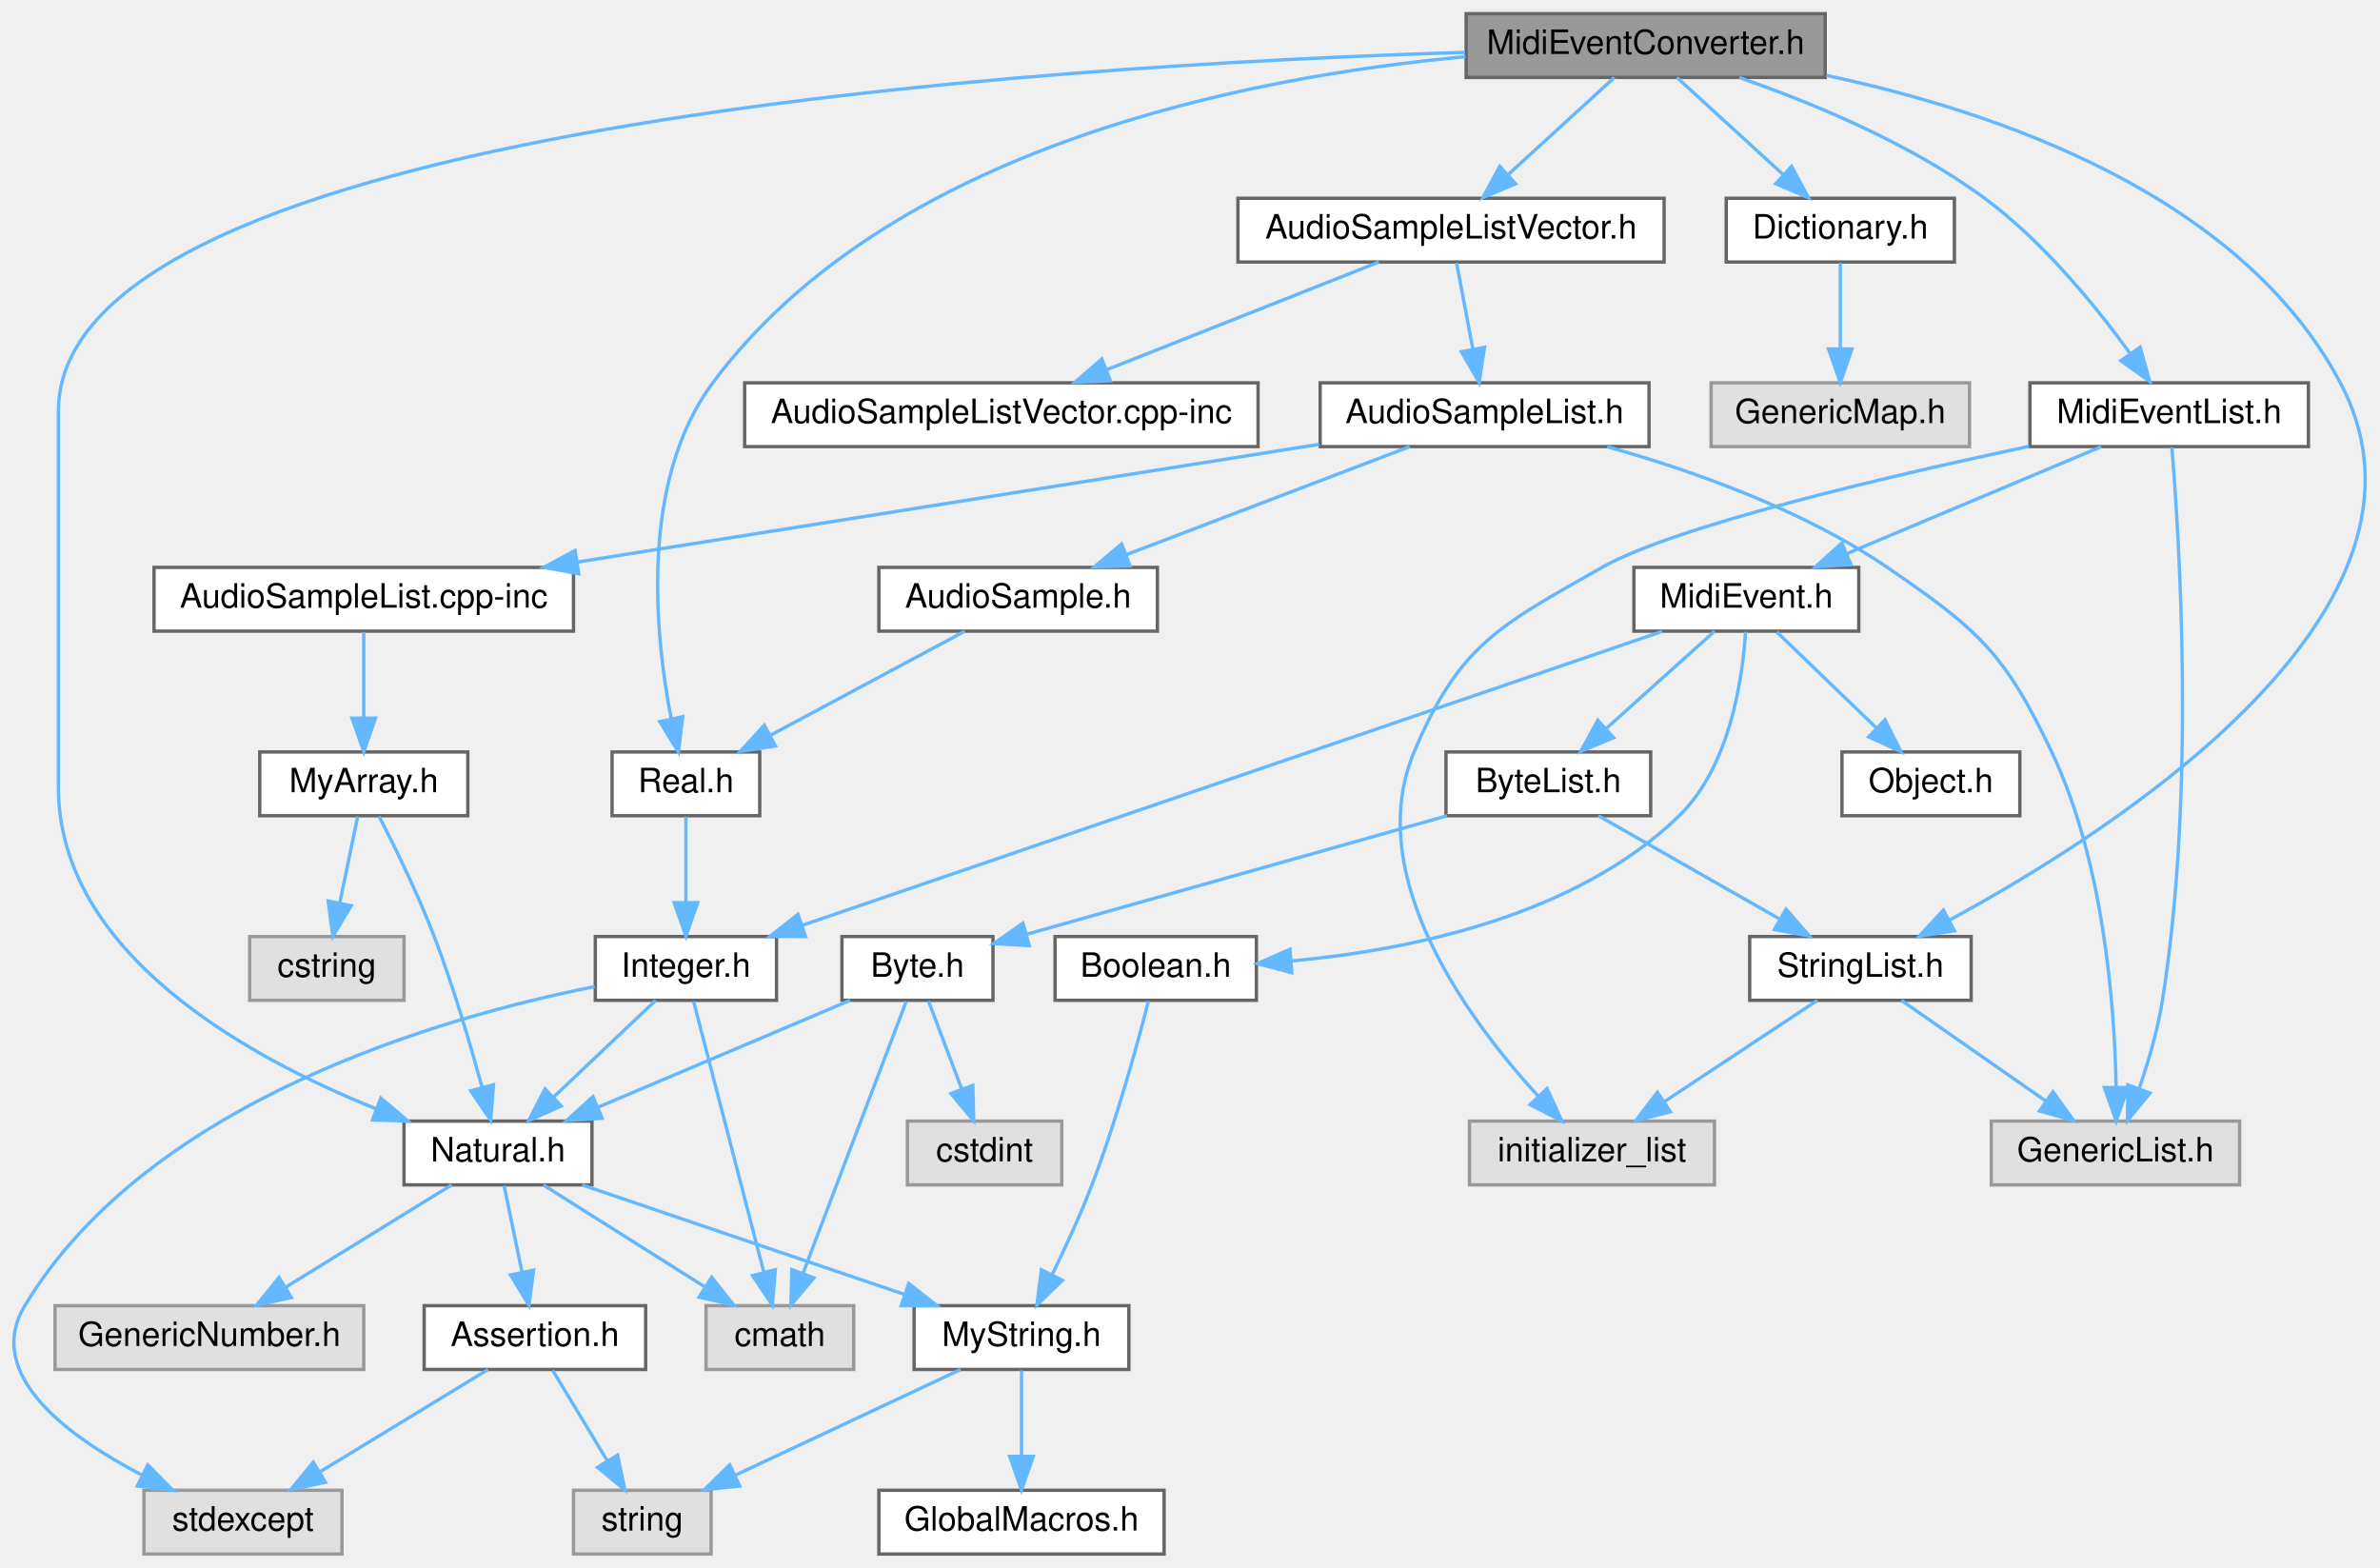
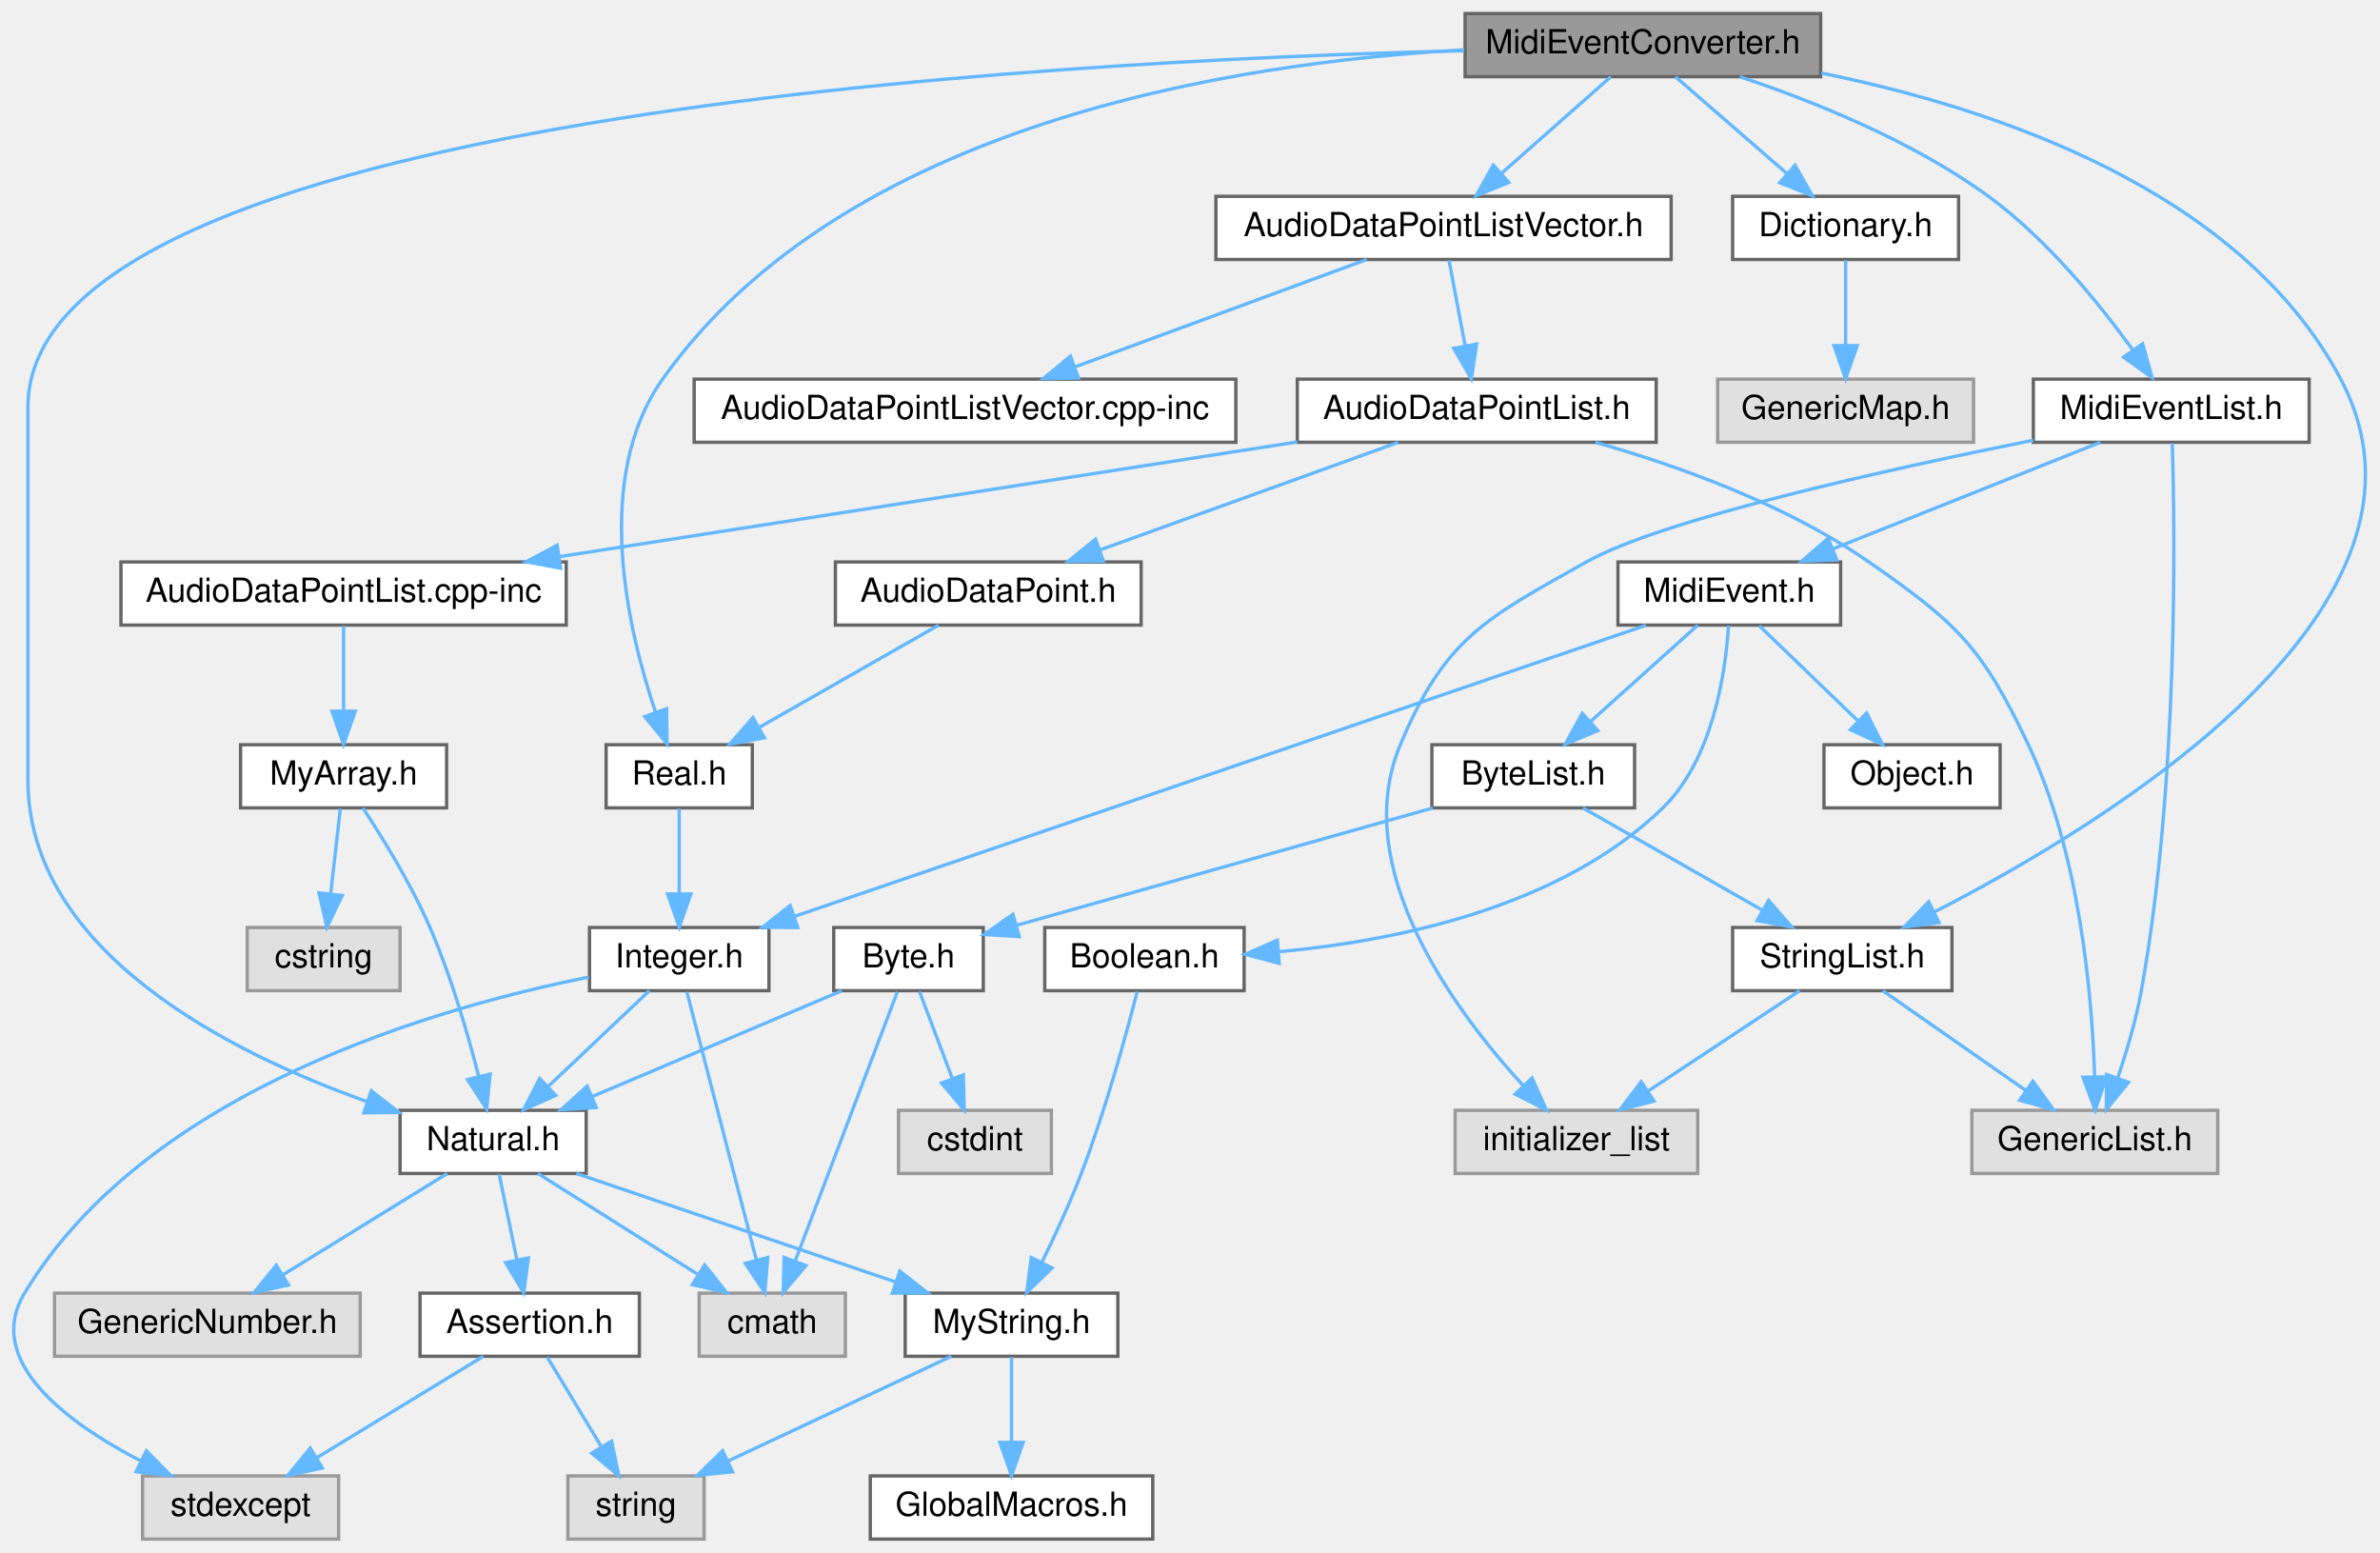
- <svg xmlns="http://www.w3.org/2000/svg" xmlns:xlink="http://www.w3.org/1999/xlink" width="709pt" height="467pt" viewBox="0.00 0.00 709.23 467.00">
+ <svg xmlns="http://www.w3.org/2000/svg" xmlns:xlink="http://www.w3.org/1999/xlink" width="716pt" height="467pt" viewBox="0.00 0.00 716.22 467.00">
  <g id="graph0" class="graph" transform="scale(1 1) rotate(0) translate(4 463)">
    <g id="Node000001" class="node">
      <g id="a_Node000001">
        <a xlink:title="The MidiEventConverter specification defines the handling of MIDI events by feeding them to an underl...">
-           <polygon fill="#999999" stroke="#666666" points="539.9,-459 432.9,-459 432.9,-440 539.9,-440 539.9,-459" />
-           <text text-anchor="middle" x="486.4" y="-447" font-family="Helvetica,sans-Serif" font-size="10.00">MidiEventConverter.h</text>
+           <polygon fill="#999999" stroke="#666666" points="543.9,-459 436.9,-459 436.9,-440 543.9,-440 543.9,-459" />
+           <text text-anchor="middle" x="490.4" y="-447" font-family="Helvetica,sans-Serif" font-size="10.00">MidiEventConverter.h</text>
        </a>
      </g>
    </g>
    <g id="Node000002" class="node">
      <g id="a_Node000002">
-         <a xlink:href="_audio_sample_list_vector_8h.html" target="_top" xlink:title="The AudioSampleListVector specification defines the communication buffer structure for the block proc...">
-           <polygon fill="white" stroke="#666666" points="491.9,-404 364.9,-404 364.9,-385 491.9,-385 491.9,-404" />
-           <text text-anchor="middle" x="428.4" y="-392" font-family="Helvetica,sans-Serif" font-size="10.00">AudioSampleListVector.h</text>
+         <a xlink:href="_audio_data_point_list_vector_8h.html" target="_top" xlink:title="The AudioDataPointListVector specification defines the communication buffer structure for the block p...">
+           <polygon fill="white" stroke="#666666" points="498.9,-404 361.9,-404 361.9,-385 498.9,-385 498.9,-404" />
+           <text text-anchor="middle" x="430.4" y="-392" font-family="Helvetica,sans-Serif" font-size="10.00">AudioDataPointListVector.h</text>
        </a>
      </g>
    </g>
    <g id="edge1_Node000001_Node000002" class="edge">
      <g id="a_edge1_Node000001_Node000002">
        <a xlink:title=" ">
-           <path fill="none" stroke="#63b8ff" d="M477.08,-439.98C468.59,-432.23 455.84,-420.58 445.52,-411.14" />
-           <polygon fill="#63b8ff" stroke="#63b8ff" points="447.63,-408.33 437.89,-404.17 442.91,-413.5 447.63,-408.33" />
+           <path fill="none" stroke="#63b8ff" d="M480.76,-439.98C471.89,-432.15 458.53,-420.34 447.79,-410.86" />
+           <polygon fill="#63b8ff" stroke="#63b8ff" points="450.03,-408.17 440.22,-404.17 445.39,-413.41 450.03,-408.17" />
        </a>
      </g>
    </g>
    <g id="Node000006" class="node">
      <g id="a_Node000006">
        <a xlink:href="_real_8h.html" target="_top" xlink:title="The Real specification defines a value object type for real values.">
          <polygon fill="white" stroke="#666666" points="222.4,-239 178.4,-239 178.4,-220 222.4,-220 222.4,-239" />
          <text text-anchor="middle" x="200.4" y="-227" font-family="Helvetica,sans-Serif" font-size="10.00">Real.h</text>
        </a>
      </g>
    </g>
    <g id="edge25_Node000001_Node000006" class="edge">
      <g id="a_edge25_Node000001_Node000006">
        <a xlink:title=" ">
-           <path fill="none" stroke="#63b8ff" d="M432.69,-446.18C367.83,-440.2 260.91,-419.51 208.4,-349 186.61,-319.74 191.12,-274.33 195.98,-249.07" />
-           <polygon fill="#63b8ff" stroke="#63b8ff" points="199.46,-249.52 198.15,-239.01 192.62,-248.04 199.46,-249.52" />
+           <path fill="none" stroke="#63b8ff" d="M436.63,-448.08C367.55,-444.27 250.04,-426.04 195.4,-349 174.34,-319.3 184.76,-274.09 193.22,-248.97" />
+           <polygon fill="#63b8ff" stroke="#63b8ff" points="196.62,-249.84 196.74,-239.25 190.04,-247.46 196.62,-249.84" />
        </a>
      </g>
    </g>
    <g id="Node000010" class="node">
      <g id="a_Node000010">
        <a xlink:href="_natural_8h.html" target="_top" xlink:title="The Natural specification and body provides a value object type for naturals (positive integers with ...">
          <polygon fill="white" stroke="#666666" points="172.4,-129 116.4,-129 116.4,-110 172.4,-110 172.4,-129" />
          <text text-anchor="middle" x="144.4" y="-117" font-family="Helvetica,sans-Serif" font-size="10.00">Natural.h</text>
        </a>
      </g>
    </g>
    <g id="edge26_Node000001_Node000010" class="edge">
      <g id="a_edge26_Node000001_Node000010">
        <a xlink:title=" ">
-           <path fill="none" stroke="#63b8ff" d="M432.6,-447.48C308.63,-443.68 13.4,-425.68 13.4,-340.5 13.4,-340.5 13.4,-340.5 13.4,-228.5 13.4,-179.18 69.36,-148.2 108.13,-132.65" />
-           <polygon fill="#63b8ff" stroke="#63b8ff" points="109.49,-135.87 117.58,-129.02 106.99,-129.34 109.49,-135.87" />
+           <path fill="none" stroke="#63b8ff" d="M436.53,-447.81C310,-444.74 4.4,-428.23 4.4,-340.5 4.4,-340.5 4.4,-340.5 4.4,-228.5 4.4,-176.78 65.05,-146.36 106.51,-131.6" />
+           <polygon fill="#63b8ff" stroke="#63b8ff" points="107.73,-134.88 116.07,-128.35 105.48,-128.25 107.73,-134.88" />
        </a>
      </g>
    </g>
    <g id="Node000020" class="node">
      <g id="a_Node000020">
        <a xlink:href="_dictionary_8h.html" target="_top" xlink:title="The Dictionary specification defines maps from string keys to string values.">
-           <polygon fill="white" stroke="#666666" points="578.4,-404 510.4,-404 510.4,-385 578.4,-385 578.4,-404" />
-           <text text-anchor="middle" x="544.4" y="-392" font-family="Helvetica,sans-Serif" font-size="10.00">Dictionary.h</text>
+           <polygon fill="white" stroke="#666666" points="585.4,-404 517.4,-404 517.4,-385 585.4,-385 585.4,-404" />
+           <text text-anchor="middle" x="551.4" y="-392" font-family="Helvetica,sans-Serif" font-size="10.00">Dictionary.h</text>
        </a>
      </g>
    </g>
    <g id="edge23_Node000001_Node000020" class="edge">
      <g id="a_edge23_Node000001_Node000020">
        <a xlink:title=" ">
-           <path fill="none" stroke="#63b8ff" d="M495.72,-439.98C504.21,-432.23 516.96,-420.58 527.28,-411.14" />
-           <polygon fill="#63b8ff" stroke="#63b8ff" points="529.89,-413.5 534.91,-404.17 525.17,-408.33 529.89,-413.5" />
+           <path fill="none" stroke="#63b8ff" d="M500.2,-439.98C509.22,-432.15 522.81,-420.34 533.72,-410.86" />
+           <polygon fill="#63b8ff" stroke="#63b8ff" points="536.17,-413.37 541.42,-404.17 531.58,-408.09 536.17,-413.37" />
        </a>
      </g>
    </g>
    <g id="Node000022" class="node">
      <g id="a_Node000022">
        <a xlink:href="_midi_event_list_8h.html" target="_top" xlink:title="The MidiEventList specification defines lists of MIDI events with zero-based arbitrary indexed access...">
-           <polygon fill="white" stroke="#666666" points="683.9,-349 600.9,-349 600.9,-330 683.9,-330 683.9,-349" />
-           <text text-anchor="middle" x="642.4" y="-337" font-family="Helvetica,sans-Serif" font-size="10.00">MidiEventList.h</text>
+           <polygon fill="white" stroke="#666666" points="690.9,-349 607.9,-349 607.9,-330 690.9,-330 690.9,-349" />
+           <text text-anchor="middle" x="649.4" y="-337" font-family="Helvetica,sans-Serif" font-size="10.00">MidiEventList.h</text>
        </a>
      </g>
    </g>
    <g id="edge27_Node000001_Node000022" class="edge">
      <g id="a_edge27_Node000001_Node000022">
        <a xlink:title=" ">
-           <path fill="none" stroke="#63b8ff" d="M514.29,-439.96C535.62,-432.59 565.05,-420.5 587.4,-404 604.92,-391.07 620.71,-371.62 630.83,-357.66" />
-           <polygon fill="#63b8ff" stroke="#63b8ff" points="633.75,-359.59 636.62,-349.4 628.02,-355.58 633.75,-359.59" />
+           <path fill="none" stroke="#63b8ff" d="M519.59,-439.98C541.51,-432.67 571.56,-420.68 594.4,-404 611.99,-391.16 627.77,-371.7 637.87,-357.71" />
+           <polygon fill="#63b8ff" stroke="#63b8ff" points="640.79,-359.63 643.65,-349.43 635.05,-355.62 640.79,-359.63" />
        </a>
      </g>
    </g>
    <g id="Node000029" class="node">
      <g id="a_Node000029">
        <a xlink:href="_string_list_8h.html" target="_top" xlink:title="The StringList specification defines lists of string values with zero-based arbitrary indexed access ...">
          <polygon fill="white" stroke="#666666" points="583.4,-184 517.4,-184 517.4,-165 583.4,-165 583.4,-184" />
          <text text-anchor="middle" x="550.4" y="-172" font-family="Helvetica,sans-Serif" font-size="10.00">StringList.h</text>
        </a>
      </g>
    </g>
    <g id="edge43_Node000001_Node000029" class="edge">
      <g id="a_edge43_Node000001_Node000029">
        <a xlink:title=" ">
-           <path fill="none" stroke="#63b8ff" d="M540.25,-440.6C591.06,-429.84 663.72,-405.02 693.4,-349 729.02,-281.76 627.48,-216.32 577.01,-188.93" />
-           <polygon fill="#63b8ff" stroke="#63b8ff" points="578.41,-185.71 567.94,-184.12 575.13,-191.89 578.41,-185.71" />
+           <path fill="none" stroke="#63b8ff" d="M544.1,-441.08C595.71,-430.65 670.19,-406.04 700.4,-349 736.72,-280.43 630.83,-215.72 578.19,-188.72" />
+           <polygon fill="#63b8ff" stroke="#63b8ff" points="579.53,-185.48 569.02,-184.13 576.4,-191.74 579.53,-185.48" />
        </a>
      </g>
    </g>
    <g id="Node000003" class="node">
      <g id="a_Node000003">
-         <a xlink:href="_audio_sample_list_8h.html" target="_top" xlink:title="The AudioSampleList specification defines lists of audio samples with zero-based arbitrary indexed ac...">
-           <polygon fill="white" stroke="#666666" points="487.4,-349 389.4,-349 389.4,-330 487.4,-330 487.4,-349" />
-           <text text-anchor="middle" x="438.4" y="-337" font-family="Helvetica,sans-Serif" font-size="10.00">AudioSampleList.h</text>
+         <a xlink:href="_audio_data_point_list_8h.html" target="_top" xlink:title="The AudioDataPointList specification defines lists of audio samples with zero-based arbitrary indexed...">
+           <polygon fill="white" stroke="#666666" points="494.4,-349 386.4,-349 386.4,-330 494.4,-330 494.4,-349" />
+           <text text-anchor="middle" x="440.4" y="-337" font-family="Helvetica,sans-Serif" font-size="10.00">AudioDataPointList.h</text>
        </a>
      </g>
    </g>
    <g id="edge2_Node000002_Node000003" class="edge">
      <g id="a_edge2_Node000002_Node000003">
        <a xlink:title=" ">
-           <path fill="none" stroke="#63b8ff" d="M430.05,-384.75C431.36,-377.8 433.24,-367.85 434.89,-359.13" />
-           <polygon fill="#63b8ff" stroke="#63b8ff" points="438.37,-359.56 436.78,-349.09 431.49,-358.27 438.37,-359.56" />
+           <path fill="none" stroke="#63b8ff" d="M432.05,-384.75C433.36,-377.8 435.24,-367.85 436.89,-359.13" />
+           <polygon fill="#63b8ff" stroke="#63b8ff" points="440.37,-359.56 438.78,-349.09 433.49,-358.27 440.37,-359.56" />
        </a>
      </g>
    </g>
    <g id="Node000019" class="node">
      <g id="a_Node000019">
-         <a xlink:href="_audio_sample_list_vector_8cpp-inc.html" target="_top" xlink:title="The AudioSampleListVector body implements the communication buffer structure for the block processing...">
-           <polygon fill="white" stroke="#666666" points="370.9,-349 217.9,-349 217.9,-330 370.9,-330 370.9,-349" />
-           <text text-anchor="middle" x="294.4" y="-337" font-family="Helvetica,sans-Serif" font-size="10.00">AudioSampleListVector.cpp-inc</text>
+         <a xlink:href="_audio_data_point_list_vector_8cpp-inc.html" target="_top" xlink:title="The AudioDataPointListVector body implements the communication buffer structure for the block process...">
+           <polygon fill="white" stroke="#666666" points="367.9,-349 204.9,-349 204.9,-330 367.9,-330 367.9,-349" />
+           <text text-anchor="middle" x="286.4" y="-337" font-family="Helvetica,sans-Serif" font-size="10.00">AudioDataPointListVector.cpp-inc</text>
        </a>
      </g>
    </g>
    <g id="edge22_Node000002_Node000019" class="edge">
      <g id="a_edge22_Node000002_Node000019">
        <a xlink:title=" ">
-           <path fill="none" stroke="#63b8ff" d="M406.87,-384.98C384.93,-376.3 350.66,-362.75 325.71,-352.88" />
-           <polygon fill="#63b8ff" stroke="#63b8ff" points="326.91,-349.59 316.32,-349.17 324.33,-356.1 326.91,-349.59" />
+           <path fill="none" stroke="#63b8ff" d="M407.27,-384.98C383.58,-376.27 346.53,-362.63 319.7,-352.75" />
+           <polygon fill="#63b8ff" stroke="#63b8ff" points="320.55,-349.34 309.96,-349.17 318.13,-355.91 320.55,-349.34" />
        </a>
      </g>
    </g>
    <g id="Node000004" class="node">
      <g id="a_Node000004">
        <a xlink:title=" ">
          <polygon fill="#e0e0e0" stroke="#999999" points="663.4,-129 589.4,-129 589.4,-110 663.4,-110 663.4,-129" />
          <text text-anchor="middle" x="626.4" y="-117" font-family="Helvetica,sans-Serif" font-size="10.00">GenericList.h</text>
        </a>
      </g>
    </g>
    <g id="edge3_Node000003_Node000004" class="edge">
      <g id="a_edge3_Node000003_Node000004">
        <a xlink:title=" ">
-           <path fill="none" stroke="#63b8ff" d="M474.97,-329.95C499.95,-322.95 532.99,-311.35 558.4,-294 585.44,-275.54 593.36,-268.57 607.4,-239 622.92,-206.33 626.13,-163.48 626.59,-139.28" />
-           <polygon fill="#63b8ff" stroke="#63b8ff" points="630.09,-139.03 626.63,-129.02 623.09,-139 630.09,-139.03" />
+           <path fill="none" stroke="#63b8ff" d="M476.15,-329.99C500.76,-322.99 533.4,-311.36 558.4,-294 585.05,-275.5 592.51,-268.32 606.4,-239 621.91,-206.27 625.58,-163.44 626.34,-139.26" />
+           <polygon fill="#63b8ff" stroke="#63b8ff" points="629.84,-139.07 626.52,-129.01 622.84,-138.95 629.84,-139.07" />
        </a>
      </g>
    </g>
    <g id="Node000005" class="node">
      <g id="a_Node000005">
-         <a xlink:href="_audio_sample_8h.html" target="_top" xlink:title="The AudioSample specification and body provides the definition of the audio sample (a real value).">
-           <polygon fill="white" stroke="#666666" points="340.9,-294 257.9,-294 257.9,-275 340.9,-275 340.9,-294" />
-           <text text-anchor="middle" x="299.4" y="-282" font-family="Helvetica,sans-Serif" font-size="10.00">AudioSample.h</text>
+         <a xlink:href="_audio_data_point_8h.html" target="_top" xlink:title="The AudioDataPoint specification and body provides the definition of the audio data point (a real val...">
+           <polygon fill="white" stroke="#666666" points="339.4,-294 247.4,-294 247.4,-275 339.4,-275 339.4,-294" />
+           <text text-anchor="middle" x="293.4" y="-282" font-family="Helvetica,sans-Serif" font-size="10.00">AudioDataPoint.h</text>
        </a>
      </g>
    </g>
    <g id="edge4_Node000003_Node000005" class="edge">
      <g id="a_edge4_Node000003_Node000005">
        <a xlink:title=" ">
-           <path fill="none" stroke="#63b8ff" d="M416.07,-329.98C393.2,-321.27 357.44,-307.63 331.54,-297.75" />
-           <polygon fill="#63b8ff" stroke="#63b8ff" points="332.73,-294.46 322.14,-294.17 330.24,-301 332.73,-294.46" />
+           <path fill="none" stroke="#63b8ff" d="M416.78,-329.98C392.5,-321.23 354.45,-307.51 327.03,-297.62" />
+           <polygon fill="#63b8ff" stroke="#63b8ff" points="328.04,-294.27 317.45,-294.17 325.67,-300.85 328.04,-294.27" />
        </a>
      </g>
    </g>
    <g id="Node000016" class="node">
      <g id="a_Node000016">
-         <a xlink:href="_audio_sample_list_8cpp-inc.html" target="_top" xlink:title="The AudioSampleList body implements a simple list of audio samples (this is the effective code includ...">
-           <polygon fill="white" stroke="#666666" points="166.9,-294 41.9,-294 41.9,-275 166.9,-275 166.9,-294" />
-           <text text-anchor="middle" x="104.4" y="-282" font-family="Helvetica,sans-Serif" font-size="10.00">AudioSampleList.cpp-inc</text>
+         <a xlink:href="_audio_data_point_list_8cpp-inc.html" target="_top" xlink:title="The AudioDataPointList body implements a simple list of audio samples (this is the effective code inc...">
+           <polygon fill="white" stroke="#666666" points="166.4,-294 32.4,-294 32.4,-275 166.4,-275 166.4,-294" />
+           <text text-anchor="middle" x="99.4" y="-282" font-family="Helvetica,sans-Serif" font-size="10.00">AudioDataPointList.cpp-inc</text>
        </a>
      </g>
    </g>
    <g id="edge18_Node000003_Node000016" class="edge">
      <g id="a_edge18_Node000003_Node000016">
        <a xlink:title=" ">
-           <path fill="none" stroke="#63b8ff" d="M389.12,-330.68C330.47,-321.37 232.41,-305.81 168.06,-295.6" />
-           <polygon fill="#63b8ff" stroke="#63b8ff" points="168.46,-292.12 158.04,-294.01 167.37,-299.04 168.46,-292.12" />
+           <path fill="none" stroke="#63b8ff" d="M386.37,-330.1C326.12,-320.74 228.69,-305.6 164.34,-295.59" />
+           <polygon fill="#63b8ff" stroke="#63b8ff" points="164.73,-292.11 154.31,-294.03 163.65,-299.03 164.73,-292.11" />
        </a>
      </g>
    </g>
    <g id="edge5_Node000005_Node000006" class="edge">
      <g id="a_edge5_Node000005_Node000006">
        <a xlink:title=" ">
-           <path fill="none" stroke="#63b8ff" d="M283.5,-274.98C267.86,-266.61 243.75,-253.7 225.52,-243.95" />
-           <polygon fill="#63b8ff" stroke="#63b8ff" points="227.07,-240.8 216.6,-239.17 223.76,-246.98 227.07,-240.8" />
+           <path fill="none" stroke="#63b8ff" d="M278.46,-274.98C263.9,-266.69 241.53,-253.94 224.47,-244.22" />
+           <polygon fill="#63b8ff" stroke="#63b8ff" points="226.04,-241.08 215.62,-239.17 222.57,-247.16 226.04,-241.08" />
        </a>
      </g>
    </g>
    <g id="Node000007" class="node">
      <g id="a_Node000007">
        <a xlink:href="_integer_8h.html" target="_top" xlink:title="The Integer specification and body provides a value object type for ints.">
          <polygon fill="white" stroke="#666666" points="227.4,-184 173.4,-184 173.4,-165 227.4,-165 227.4,-184" />
          <text text-anchor="middle" x="200.4" y="-172" font-family="Helvetica,sans-Serif" font-size="10.00">Integer.h</text>
        </a>
      </g>
    </g>
    <g id="edge6_Node000006_Node000007" class="edge">
      <g id="a_edge6_Node000006_Node000007">
        <a xlink:title=" ">
          <path fill="none" stroke="#63b8ff" d="M200.4,-219.75C200.4,-212.8 200.4,-202.85 200.4,-194.13" />
          <polygon fill="#63b8ff" stroke="#63b8ff" points="203.9,-194.09 200.4,-184.09 196.9,-194.09 203.9,-194.09" />
        </a>
      </g>
    </g>
    <g id="Node000008" class="node">
      <g id="a_Node000008">
        <a xlink:title=" ">
          <polygon fill="#e0e0e0" stroke="#999999" points="250.4,-74 206.4,-74 206.4,-55 250.4,-55 250.4,-74" />
          <text text-anchor="middle" x="228.4" y="-62" font-family="Helvetica,sans-Serif" font-size="10.00">cmath</text>
        </a>
      </g>
    </g>
    <g id="edge7_Node000007_Node000008" class="edge">
      <g id="a_edge7_Node000007_Node000008">
        <a xlink:title=" ">
          <path fill="none" stroke="#63b8ff" d="M202.69,-164.66C207.25,-147.09 217.53,-107.45 223.62,-83.95" />
          <polygon fill="#63b8ff" stroke="#63b8ff" points="227.04,-84.72 226.16,-74.16 220.26,-82.96 227.04,-84.72" />
        </a>
      </g>
    </g>
    <g id="Node000009" class="node">
      <g id="a_Node000009">
        <a xlink:title=" ">
          <polygon fill="#e0e0e0" stroke="#999999" points="97.9,-19 38.9,-19 38.9,0 97.9,0 97.9,-19" />
          <text text-anchor="middle" x="68.4" y="-7" font-family="Helvetica,sans-Serif" font-size="10.00">stdexcept</text>
        </a>
      </g>
    </g>
    <g id="edge8_Node000007_Node000009" class="edge">
      <g id="a_edge8_Node000007_Node000009">
        <a xlink:title=" ">
          <path fill="none" stroke="#63b8ff" d="M173.24,-169.09C128.45,-160.18 40.37,-135.38 3.4,-74 -8.9,-53.57 15.99,-35.13 38.44,-23.45" />
          <polygon fill="#63b8ff" stroke="#63b8ff" points="40.04,-26.56 47.48,-19.02 36.96,-20.28 40.04,-26.56" />
        </a>
      </g>
    </g>
    <g id="edge9_Node000007_Node000010" class="edge">
      <g id="a_edge9_Node000007_Node000010">
        <a xlink:title=" ">
          <path fill="none" stroke="#63b8ff" d="M191.4,-164.98C183.21,-157.23 170.9,-145.58 160.93,-136.14" />
          <polygon fill="#63b8ff" stroke="#63b8ff" points="163.23,-133.5 153.56,-129.17 158.42,-138.59 163.23,-133.5" />
        </a>
      </g>
    </g>
    <g id="edge10_Node000010_Node000008" class="edge">
      <g id="a_edge10_Node000010_Node000008">
        <a xlink:title=" ">
          <path fill="none" stroke="#63b8ff" d="M157.9,-109.98C170.8,-101.84 190.5,-89.41 205.8,-79.76" />
          <polygon fill="#63b8ff" stroke="#63b8ff" points="208.07,-82.47 214.66,-74.17 204.33,-76.55 208.07,-82.47" />
        </a>
      </g>
    </g>
    <g id="Node000011" class="node">
      <g id="a_Node000011">
        <a xlink:href="_assertion_8h.html" target="_top" xlink:title="The Assertion specification defines macros for pre- and postconditions in functions or methods.">
          <polygon fill="white" stroke="#666666" points="188.4,-74 122.4,-74 122.4,-55 188.4,-55 188.4,-74" />
          <text text-anchor="middle" x="155.4" y="-62" font-family="Helvetica,sans-Serif" font-size="10.00">Assertion.h</text>
        </a>
      </g>
    </g>
    <g id="edge11_Node000010_Node000011" class="edge">
      <g id="a_edge11_Node000010_Node000011">
        <a xlink:title=" ">
          <path fill="none" stroke="#63b8ff" d="M146.22,-109.75C147.66,-102.8 149.73,-92.85 151.53,-84.13" />
          <polygon fill="#63b8ff" stroke="#63b8ff" points="155.01,-84.59 153.62,-74.09 148.16,-83.17 155.01,-84.59" />
        </a>
      </g>
    </g>
    <g id="Node000013" class="node">
      <g id="a_Node000013">
        <a xlink:title=" ">
          <polygon fill="#e0e0e0" stroke="#999999" points="104.4,-74 12.4,-74 12.4,-55 104.4,-55 104.4,-74" />
          <text text-anchor="middle" x="58.4" y="-62" font-family="Helvetica,sans-Serif" font-size="10.00">GenericNumber.h</text>
        </a>
      </g>
    </g>
    <g id="edge14_Node000010_Node000013" class="edge">
      <g id="a_edge14_Node000010_Node000013">
        <a xlink:title=" ">
          <path fill="none" stroke="#63b8ff" d="M130.58,-109.98C117.25,-101.77 96.82,-89.18 81.1,-79.49" />
          <polygon fill="#63b8ff" stroke="#63b8ff" points="82.82,-76.44 72.47,-74.17 79.15,-82.4 82.82,-76.44" />
        </a>
      </g>
    </g>
    <g id="Node000014" class="node">
      <g id="a_Node000014">
        <a xlink:href="_my_string_8h.html" target="_top" xlink:title="The String specification defines a standard string type.">
          <polygon fill="white" stroke="#666666" points="332.4,-74 268.4,-74 268.4,-55 332.4,-55 332.4,-74" />
          <text text-anchor="middle" x="300.4" y="-62" font-family="Helvetica,sans-Serif" font-size="10.00">MyString.h</text>
        </a>
      </g>
    </g>
    <g id="edge15_Node000010_Node000014" class="edge">
      <g id="a_edge15_Node000010_Node000014">
        <a xlink:title=" ">
          <path fill="none" stroke="#63b8ff" d="M169.47,-109.98C195.43,-101.16 236.21,-87.31 265.36,-77.41" />
          <polygon fill="#63b8ff" stroke="#63b8ff" points="266.8,-80.61 275.14,-74.08 264.55,-73.99 266.8,-80.61" />
        </a>
      </g>
    </g>
    <g id="edge12_Node000011_Node000009" class="edge">
      <g id="a_edge12_Node000011_Node000009">
        <a xlink:title=" ">
          <path fill="none" stroke="#63b8ff" d="M141.42,-54.98C127.93,-46.77 107.27,-34.18 91.36,-24.49" />
          <polygon fill="#63b8ff" stroke="#63b8ff" points="92.99,-21.38 82.63,-19.17 89.35,-27.36 92.99,-21.38" />
        </a>
      </g>
    </g>
    <g id="Node000012" class="node">
      <g id="a_Node000012">
        <a xlink:title=" ">
          <polygon fill="#e0e0e0" stroke="#999999" points="207.9,-19 166.9,-19 166.9,0 207.9,0 207.9,-19" />
          <text text-anchor="middle" x="187.4" y="-7" font-family="Helvetica,sans-Serif" font-size="10.00">string</text>
        </a>
      </g>
    </g>
    <g id="edge13_Node000011_Node000012" class="edge">
      <g id="a_edge13_Node000011_Node000012">
        <a xlink:title=" ">
          <path fill="none" stroke="#63b8ff" d="M160.69,-54.75C165.11,-47.42 171.56,-36.73 177.02,-27.7" />
          <polygon fill="#63b8ff" stroke="#63b8ff" points="180.04,-29.46 182.22,-19.09 174.05,-25.84 180.04,-29.46" />
        </a>
      </g>
    </g>
    <g id="edge16_Node000014_Node000012" class="edge">
      <g id="a_edge16_Node000014_Node000012">
        <a xlink:title=" ">
          <path fill="none" stroke="#63b8ff" d="M282.25,-54.98C264.15,-46.5 236.12,-33.35 215.21,-23.54" />
          <polygon fill="#63b8ff" stroke="#63b8ff" points="216.43,-20.25 205.89,-19.17 213.45,-26.59 216.43,-20.25" />
        </a>
      </g>
    </g>
    <g id="Node000015" class="node">
      <g id="a_Node000015">
        <a xlink:href="_global_macros_8h.html" target="_top" xlink:title="The GlobalMacros specification defines simple macros (e.g. for parameter modes).">
          <polygon fill="white" stroke="#666666" points="342.9,-19 257.9,-19 257.9,0 342.9,0 342.9,-19" />
          <text text-anchor="middle" x="300.4" y="-7" font-family="Helvetica,sans-Serif" font-size="10.00">GlobalMacros.h</text>
        </a>
      </g>
    </g>
    <g id="edge17_Node000014_Node000015" class="edge">
      <g id="a_edge17_Node000014_Node000015">
        <a xlink:title=" ">
          <path fill="none" stroke="#63b8ff" d="M300.4,-54.75C300.4,-47.8 300.4,-37.85 300.4,-29.13" />
          <polygon fill="#63b8ff" stroke="#63b8ff" points="303.9,-29.09 300.4,-19.09 296.9,-29.09 303.9,-29.09" />
        </a>
      </g>
    </g>
    <g id="Node000017" class="node">
      <g id="a_Node000017">
        <a xlink:href="_my_array_8h.html" target="_top" xlink:title="The MyArray specification and body defines a generic array type for stack allocated arrays represente...">
-           <polygon fill="white" stroke="#666666" points="135.4,-239 73.4,-239 73.4,-220 135.4,-220 135.4,-239" />
-           <text text-anchor="middle" x="104.4" y="-227" font-family="Helvetica,sans-Serif" font-size="10.00">MyArray.h</text>
+           <polygon fill="white" stroke="#666666" points="130.4,-239 68.4,-239 68.4,-220 130.4,-220 130.4,-239" />
+           <text text-anchor="middle" x="99.4" y="-227" font-family="Helvetica,sans-Serif" font-size="10.00">MyArray.h</text>
        </a>
      </g>
    </g>
    <g id="edge19_Node000016_Node000017" class="edge">
      <g id="a_edge19_Node000016_Node000017">
        <a xlink:title=" ">
-           <path fill="none" stroke="#63b8ff" d="M104.4,-274.75C104.4,-267.8 104.4,-257.85 104.4,-249.13" />
-           <polygon fill="#63b8ff" stroke="#63b8ff" points="107.9,-249.09 104.4,-239.09 100.9,-249.09 107.9,-249.09" />
+           <path fill="none" stroke="#63b8ff" d="M99.4,-274.75C99.4,-267.8 99.4,-257.85 99.4,-249.13" />
+           <polygon fill="#63b8ff" stroke="#63b8ff" points="102.9,-249.09 99.4,-239.09 95.9,-249.09 102.9,-249.09" />
        </a>
      </g>
    </g>
    <g id="edge21_Node000017_Node000010" class="edge">
      <g id="a_edge21_Node000017_Node000010">
        <a xlink:title=" ">
-           <path fill="none" stroke="#63b8ff" d="M108.98,-219.8C113.53,-210.96 120.51,-196.76 125.4,-184 131.07,-169.21 136.14,-151.96 139.61,-139.18" />
-           <polygon fill="#63b8ff" stroke="#63b8ff" points="143.06,-139.83 142.23,-129.27 136.29,-138.04 143.06,-139.83" />
+           <path fill="none" stroke="#63b8ff" d="M105.22,-219.96C110.97,-211.23 119.7,-197.13 125.4,-184 131.71,-169.47 136.73,-152.2 140.02,-139.34" />
+           <polygon fill="#63b8ff" stroke="#63b8ff" points="143.49,-139.91 142.46,-129.36 136.69,-138.25 143.49,-139.91" />
        </a>
      </g>
    </g>
    <g id="Node000018" class="node">
      <g id="a_Node000018">
        <a xlink:title=" ">
          <polygon fill="#e0e0e0" stroke="#999999" points="116.4,-184 70.4,-184 70.4,-165 116.4,-165 116.4,-184" />
          <text text-anchor="middle" x="93.4" y="-172" font-family="Helvetica,sans-Serif" font-size="10.00">cstring</text>
        </a>
      </g>
    </g>
    <g id="edge20_Node000017_Node000018" class="edge">
      <g id="a_edge20_Node000017_Node000018">
        <a xlink:title=" ">
-           <path fill="none" stroke="#63b8ff" d="M102.59,-219.75C101.14,-212.8 99.08,-202.85 97.27,-194.13" />
-           <polygon fill="#63b8ff" stroke="#63b8ff" points="100.64,-193.17 95.18,-184.09 93.79,-194.59 100.64,-193.17" />
+           <path fill="none" stroke="#63b8ff" d="M98.41,-219.75C97.62,-212.8 96.5,-202.85 95.51,-194.13" />
+           <polygon fill="#63b8ff" stroke="#63b8ff" points="98.98,-193.63 94.37,-184.09 92.02,-194.42 98.98,-193.63" />
        </a>
      </g>
    </g>
    <g id="Node000021" class="node">
      <g id="a_Node000021">
        <a xlink:title=" ">
-           <polygon fill="#e0e0e0" stroke="#999999" points="582.9,-349 505.9,-349 505.9,-330 582.9,-330 582.9,-349" />
-           <text text-anchor="middle" x="544.4" y="-337" font-family="Helvetica,sans-Serif" font-size="10.00">GenericMap.h</text>
+           <polygon fill="#e0e0e0" stroke="#999999" points="589.9,-349 512.9,-349 512.9,-330 589.9,-330 589.9,-349" />
+           <text text-anchor="middle" x="551.4" y="-337" font-family="Helvetica,sans-Serif" font-size="10.00">GenericMap.h</text>
        </a>
      </g>
    </g>
    <g id="edge24_Node000020_Node000021" class="edge">
      <g id="a_edge24_Node000020_Node000021">
        <a xlink:title=" ">
-           <path fill="none" stroke="#63b8ff" d="M544.4,-384.75C544.4,-377.8 544.4,-367.85 544.4,-359.13" />
-           <polygon fill="#63b8ff" stroke="#63b8ff" points="547.9,-359.09 544.4,-349.09 540.9,-359.09 547.9,-359.09" />
+           <path fill="none" stroke="#63b8ff" d="M551.4,-384.75C551.4,-377.8 551.4,-367.85 551.4,-359.13" />
+           <polygon fill="#63b8ff" stroke="#63b8ff" points="554.9,-359.09 551.4,-349.09 547.9,-359.09 554.9,-359.09" />
        </a>
      </g>
    </g>
    <g id="edge29_Node000022_Node000004" class="edge">
      <g id="a_edge29_Node000022_Node000004">
        <a xlink:title=" ">
-           <path fill="none" stroke="#63b8ff" d="M643.2,-329.76C645.33,-304.2 650.37,-227.47 640.4,-165 639,-156.2 636.22,-146.75 633.5,-138.83" />
-           <polygon fill="#63b8ff" stroke="#63b8ff" points="636.69,-137.37 629.97,-129.18 630.12,-139.78 636.69,-137.37" />
+           <path fill="none" stroke="#63b8ff" d="M649.72,-329.75C650.5,-304.15 651.64,-227.34 640.4,-165 638.82,-156.23 636.01,-146.78 633.33,-138.86" />
+           <polygon fill="#63b8ff" stroke="#63b8ff" points="636.53,-137.43 629.86,-129.2 629.94,-139.79 636.53,-137.43" />
        </a>
      </g>
    </g>
    <g id="Node000023" class="node">
      <g id="a_Node000023">
        <a xlink:title=" ">
          <polygon fill="#e0e0e0" stroke="#999999" points="506.9,-129 433.9,-129 433.9,-110 506.9,-110 506.9,-129" />
          <text text-anchor="middle" x="470.4" y="-117" font-family="Helvetica,sans-Serif" font-size="10.00">initializer_list</text>
        </a>
      </g>
    </g>
    <g id="edge28_Node000022_Node000023" class="edge">
      <g id="a_edge28_Node000022_Node000023">
        <a xlink:title=" ">
-           <path fill="none" stroke="#63b8ff" d="M600.6,-330.07C557.92,-321.01 494.96,-306.26 473.4,-294 443.07,-276.76 430.9,-271.17 417.4,-239 401.87,-201.98 433.61,-159.11 454.36,-136.45" />
+           <path fill="none" stroke="#63b8ff" d="M607.89,-330.62C563.44,-321.72 496.21,-306.82 473.4,-294 442.99,-276.91 430.9,-271.17 417.4,-239 401.87,-201.98 433.61,-159.11 454.36,-136.45" />
          <polygon fill="#63b8ff" stroke="#63b8ff" points="457.03,-138.72 461.4,-129.06 451.97,-133.89 457.03,-138.72" />
        </a>
      </g>
    </g>
    <g id="Node000024" class="node">
      <g id="a_Node000024">
        <a xlink:href="_midi_event_8h.html" target="_top" xlink:title="The MidiEvent specification defines a single MIDI event and the MIDI event kind enumeration.">
          <polygon fill="white" stroke="#666666" points="549.9,-294 482.9,-294 482.9,-275 549.9,-275 549.9,-294" />
          <text text-anchor="middle" x="516.4" y="-282" font-family="Helvetica,sans-Serif" font-size="10.00">MidiEvent.h</text>
        </a>
      </g>
    </g>
    <g id="edge30_Node000022_Node000024" class="edge">
      <g id="a_edge30_Node000022_Node000024">
        <a xlink:title=" ">
-           <path fill="none" stroke="#63b8ff" d="M622.16,-329.98C601.71,-321.38 569.87,-307.99 546.47,-298.15" />
-           <polygon fill="#63b8ff" stroke="#63b8ff" points="547.59,-294.82 537.01,-294.17 544.87,-301.27 547.59,-294.82" />
+           <path fill="none" stroke="#63b8ff" d="M628.03,-329.98C606.25,-321.3 572.24,-307.75 547.48,-297.88" />
+           <polygon fill="#63b8ff" stroke="#63b8ff" points="548.74,-294.62 538.16,-294.17 546.15,-301.12 548.74,-294.62" />
        </a>
      </g>
    </g>
    <g id="edge33_Node000024_Node000007" class="edge">
      <g id="a_edge33_Node000024_Node000007">
        <a xlink:title=" ">
          <path fill="none" stroke="#63b8ff" d="M491.34,-274.94C435.22,-255.76 299.35,-209.32 235.13,-187.37" />
          <polygon fill="#63b8ff" stroke="#63b8ff" points="236.06,-183.99 225.46,-184.07 233.79,-190.61 236.06,-183.99" />
        </a>
      </g>
    </g>
    <g id="Node000025" class="node">
      <g id="a_Node000025">
        <a xlink:href="_boolean_8h.html" target="_top" xlink:title="The Boolean specification and body provides a value object type for boolean values.">
          <polygon fill="white" stroke="#666666" points="370.4,-184 310.4,-184 310.4,-165 370.4,-165 370.4,-184" />
          <text text-anchor="middle" x="340.4" y="-172" font-family="Helvetica,sans-Serif" font-size="10.00">Boolean.h</text>
        </a>
      </g>
    </g>
    <g id="edge31_Node000024_Node000025" class="edge">
      <g id="a_edge31_Node000024_Node000025">
        <a xlink:title=" ">
          <path fill="none" stroke="#63b8ff" d="M516.16,-274.78C515.31,-261.15 511.64,-234.83 496.4,-220 465.58,-190.01 416.02,-179.96 381.05,-176.74" />
          <polygon fill="#63b8ff" stroke="#63b8ff" points="380.94,-173.22 370.7,-175.94 380.4,-180.2 380.94,-173.22" />
        </a>
      </g>
    </g>
    <g id="Node000026" class="node">
      <g id="a_Node000026">
        <a xlink:href="_byte_list_8h.html" target="_top" xlink:title="The ByteList specification defines lists of byte values with zero-based arbitrary indexed access to p...">
          <polygon fill="white" stroke="#666666" points="487.9,-239 426.9,-239 426.9,-220 487.9,-220 487.9,-239" />
          <text text-anchor="middle" x="457.4" y="-227" font-family="Helvetica,sans-Serif" font-size="10.00">ByteList.h</text>
        </a>
      </g>
    </g>
    <g id="edge34_Node000024_Node000026" class="edge">
      <g id="a_edge34_Node000024_Node000026">
        <a xlink:title=" ">
          <path fill="none" stroke="#63b8ff" d="M506.92,-274.98C498.2,-267.15 485.06,-255.34 474.5,-245.86" />
          <polygon fill="#63b8ff" stroke="#63b8ff" points="476.83,-243.25 467.05,-239.17 472.15,-248.46 476.83,-243.25" />
        </a>
      </g>
    </g>
    <g id="Node000030" class="node">
      <g id="a_Node000030">
        <a xlink:href="_object_8h.html" target="_top" xlink:title="The Object specification and body provides the root object type.">
          <polygon fill="white" stroke="#666666" points="597.9,-239 544.9,-239 544.9,-220 597.9,-220 597.9,-239" />
          <text text-anchor="middle" x="571.4" y="-227" font-family="Helvetica,sans-Serif" font-size="10.00">Object.h</text>
        </a>
      </g>
    </g>
    <g id="edge42_Node000024_Node000030" class="edge">
      <g id="a_edge42_Node000024_Node000030">
        <a xlink:title=" ">
          <path fill="none" stroke="#63b8ff" d="M525.48,-274.75C533.49,-267.03 545.36,-255.6 555.02,-246.28" />
          <polygon fill="#63b8ff" stroke="#63b8ff" points="557.72,-248.55 562.49,-239.09 552.86,-243.51 557.72,-248.55" />
        </a>
      </g>
    </g>
    <g id="edge32_Node000025_Node000014" class="edge">
      <g id="a_edge32_Node000025_Node000014">
        <a xlink:title=" ">
          <path fill="none" stroke="#63b8ff" d="M338.23,-164.73C335.05,-152.36 328.73,-129.13 321.4,-110 317.96,-101.03 313.49,-91.34 309.56,-83.31" />
          <polygon fill="#63b8ff" stroke="#63b8ff" points="312.6,-81.56 304.98,-74.2 306.34,-84.7 312.6,-81.56" />
        </a>
      </g>
    </g>
    <g id="Node000027" class="node">
      <g id="a_Node000027">
        <a xlink:href="_byte_8h.html" target="_top" xlink:title="The Byte specification and body provides a value object type for byte values.">
          <polygon fill="white" stroke="#666666" points="291.9,-184 246.9,-184 246.9,-165 291.9,-165 291.9,-184" />
          <text text-anchor="middle" x="269.4" y="-172" font-family="Helvetica,sans-Serif" font-size="10.00">Byte.h</text>
        </a>
      </g>
    </g>
    <g id="edge35_Node000026_Node000027" class="edge">
      <g id="a_edge35_Node000026_Node000027">
        <a xlink:title=" ">
          <path fill="none" stroke="#63b8ff" d="M427.2,-219.98C392.9,-210.32 337.16,-194.6 301.93,-184.67" />
          <polygon fill="#63b8ff" stroke="#63b8ff" points="302.72,-181.26 292.14,-181.91 300.82,-187.99 302.72,-181.26" />
        </a>
      </g>
    </g>
    <g id="edge39_Node000026_Node000029" class="edge">
      <g id="a_edge39_Node000026_Node000029">
        <a xlink:title=" ">
          <path fill="none" stroke="#63b8ff" d="M472.34,-219.98C486.9,-211.69 509.27,-198.94 526.34,-189.22" />
          <polygon fill="#63b8ff" stroke="#63b8ff" points="528.23,-192.16 535.19,-184.17 524.77,-186.08 528.23,-192.16" />
        </a>
      </g>
    </g>
    <g id="edge36_Node000027_Node000008" class="edge">
      <g id="a_edge36_Node000027_Node000008">
        <a xlink:title=" ">
          <path fill="none" stroke="#63b8ff" d="M266.05,-164.66C259.35,-147.01 244.19,-107.09 235.29,-83.64" />
          <polygon fill="#63b8ff" stroke="#63b8ff" points="238.51,-82.27 231.69,-74.16 231.97,-84.75 238.51,-82.27" />
        </a>
      </g>
    </g>
    <g id="edge38_Node000027_Node000010" class="edge">
      <g id="a_edge38_Node000027_Node000010">
        <a xlink:title=" ">
          <path fill="none" stroke="#63b8ff" d="M249.32,-164.98C229.03,-156.38 197.45,-142.99 174.23,-133.15" />
          <polygon fill="#63b8ff" stroke="#63b8ff" points="175.42,-129.85 164.85,-129.17 172.69,-136.3 175.42,-129.85" />
        </a>
      </g>
    </g>
    <g id="Node000028" class="node">
      <g id="a_Node000028">
        <a xlink:title=" ">
          <polygon fill="#e0e0e0" stroke="#999999" points="312.4,-129 266.4,-129 266.4,-110 312.4,-110 312.4,-129" />
          <text text-anchor="middle" x="289.4" y="-117" font-family="Helvetica,sans-Serif" font-size="10.00">cstdint</text>
        </a>
      </g>
    </g>
    <g id="edge37_Node000027_Node000028" class="edge">
      <g id="a_edge37_Node000027_Node000028">
        <a xlink:title=" ">
          <path fill="none" stroke="#63b8ff" d="M272.7,-164.75C275.38,-157.65 279.25,-147.4 282.59,-138.56" />
          <polygon fill="#63b8ff" stroke="#63b8ff" points="285.9,-139.68 286.16,-129.09 279.36,-137.21 285.9,-139.68" />
        </a>
      </g>
    </g>
    <g id="edge41_Node000029_Node000004" class="edge">
      <g id="a_edge41_Node000029_Node000004">
        <a xlink:title=" ">
          <path fill="none" stroke="#63b8ff" d="M562.61,-164.98C574.18,-156.92 591.78,-144.65 605.56,-135.03" />
          <polygon fill="#63b8ff" stroke="#63b8ff" points="607.77,-137.76 613.97,-129.17 603.76,-132.02 607.77,-137.76" />
        </a>
      </g>
    </g>
    <g id="edge40_Node000029_Node000023" class="edge">
      <g id="a_edge40_Node000029_Node000023">
        <a xlink:title=" ">
          <path fill="none" stroke="#63b8ff" d="M537.55,-164.98C525.26,-156.84 506.5,-144.41 491.92,-134.76" />
          <polygon fill="#63b8ff" stroke="#63b8ff" points="493.76,-131.78 483.49,-129.17 489.89,-137.61 493.76,-131.78" />
        </a>
      </g>
    </g>
  </g>
</svg>
